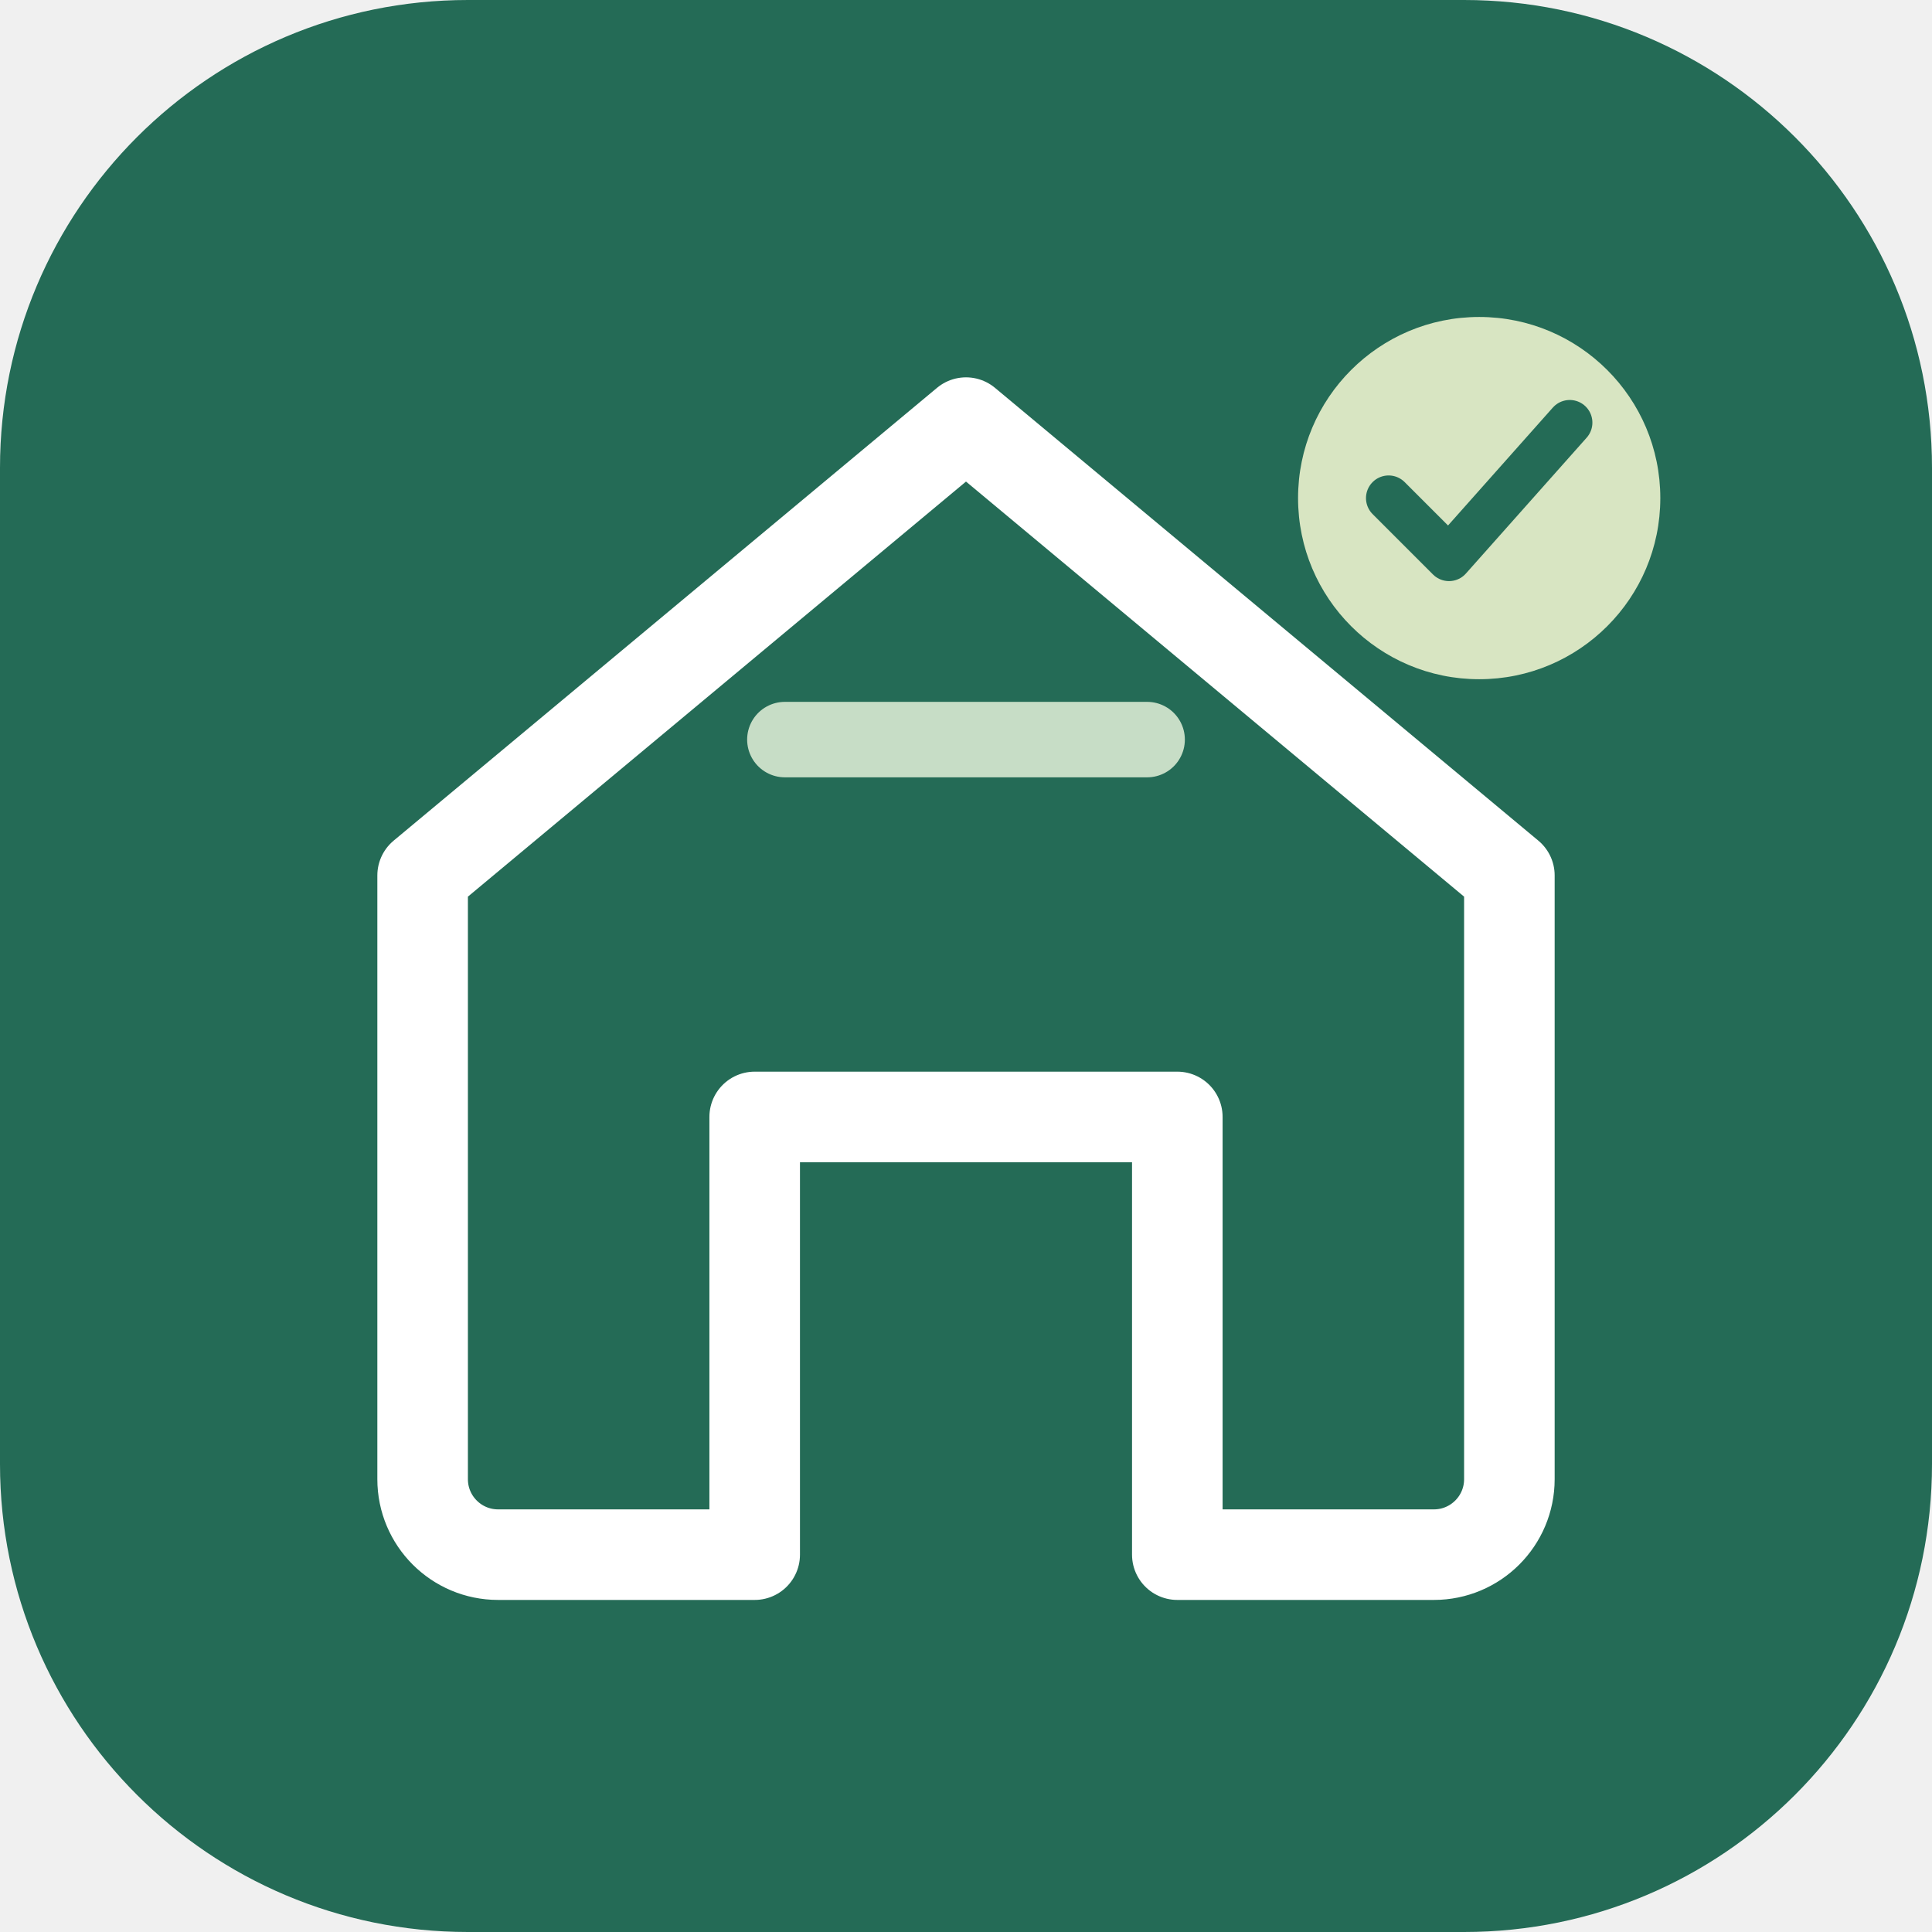
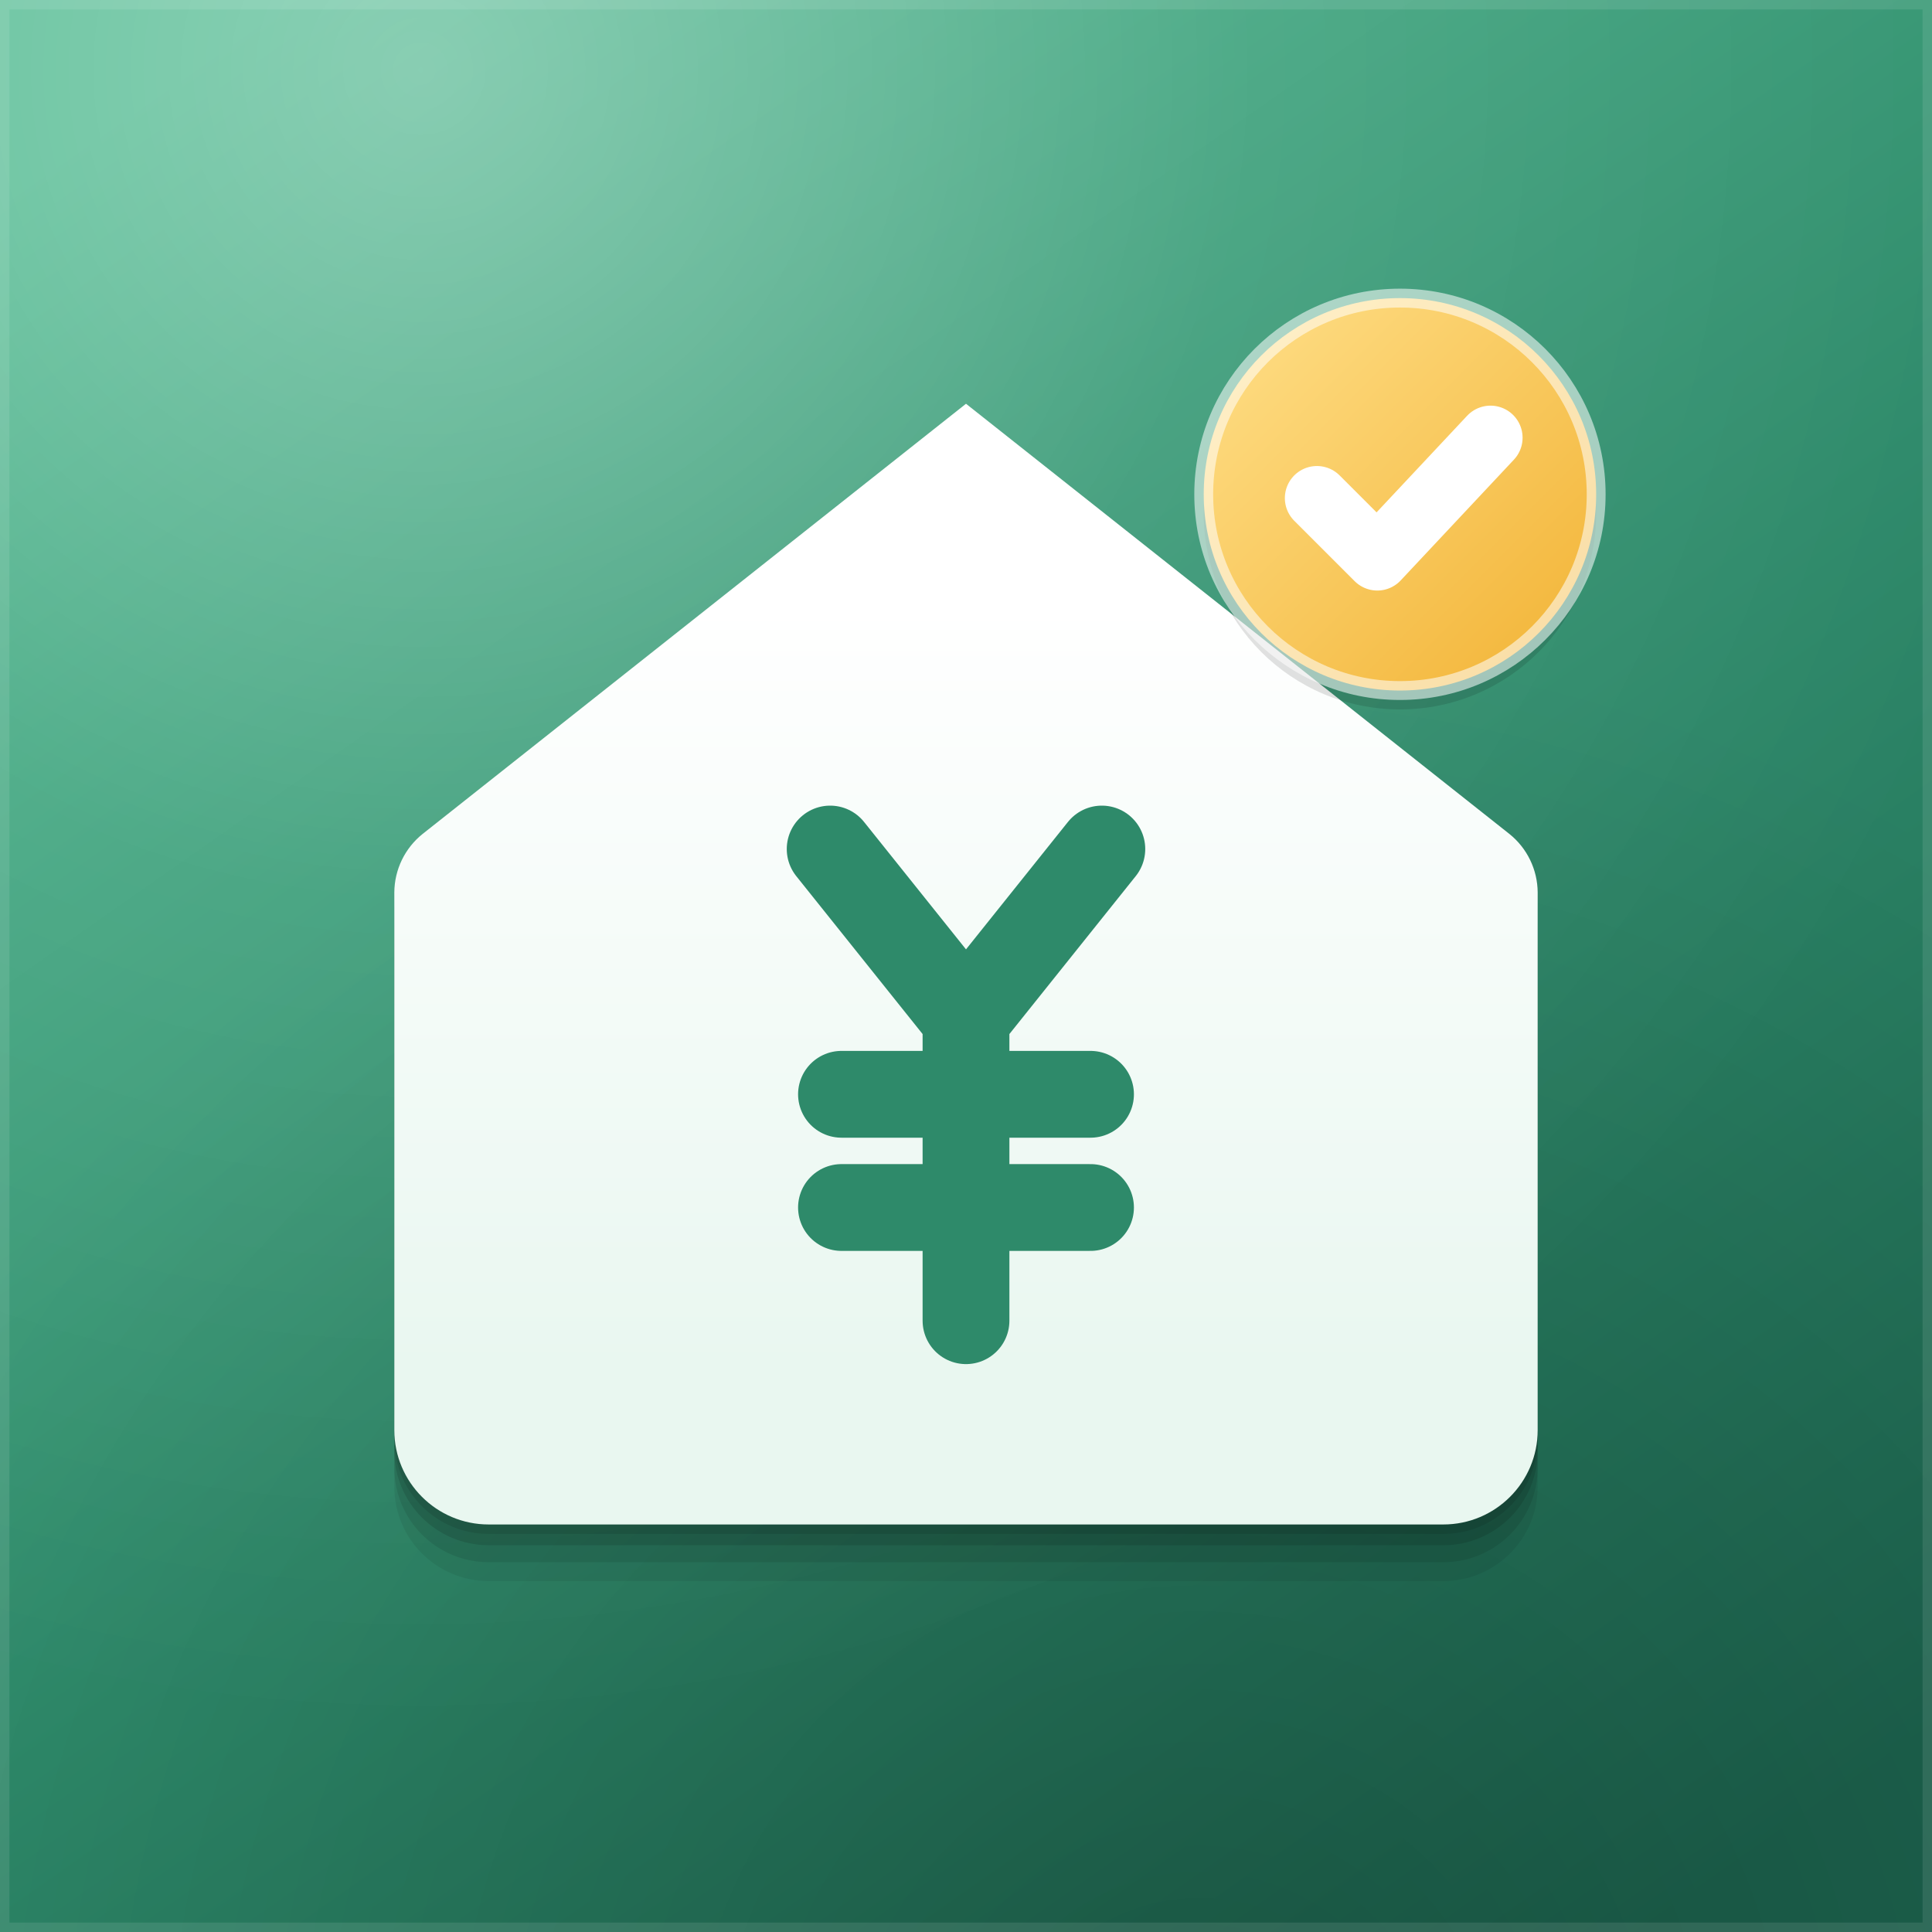
- <svg xmlns="http://www.w3.org/2000/svg" width="128" height="128" viewBox="0 0 128 128">
-   <rect width="128" height="128" rx="31" fill="#246B56" />
-   <path d="M28 58 64 28l36 30v40a5 5 0 0 1-5 5H78V74H50v29H33a5 5 0 0 1-5-5V58Z" fill="none" stroke="#FFFFFF" stroke-width="6" stroke-linejoin="round" />
-   <path d="M52 49h24" stroke="#C7DDC6" stroke-width="5" stroke-linecap="round" />
-   <circle cx="98" cy="33" r="12" fill="#D8E5C2" />
-   <path d="m92 33 4 4 8-9" stroke="#246B56" stroke-width="3" stroke-linecap="round" stroke-linejoin="round" fill="none" />
+ <svg xmlns="http://www.w3.org/2000/svg" viewBox="0 0 1024 1024" width="1024" height="1024">
+   <defs>
+     <linearGradient id="bg" x1="0.15" y1="0" x2="0.85" y2="1">
+       <stop offset="0" stop-color="#4FB98F" />
+       <stop offset="0.55" stop-color="#2E8A6A" />
+       <stop offset="1" stop-color="#1D6650" />
+     </linearGradient>
+     <radialGradient id="sheen" cx="0.22" cy="0.04" r="0.85">
+       <stop offset="0" stop-color="#FFFFFF" stop-opacity="0.34" />
+       <stop offset="0.5" stop-color="#FFFFFF" stop-opacity="0.08" />
+       <stop offset="1" stop-color="#FFFFFF" stop-opacity="0" />
+     </radialGradient>
+     <radialGradient id="shade" cx="0.62" cy="1.08" r="0.75">
+       <stop offset="0" stop-color="#000000" stop-opacity="0.22" />
+       <stop offset="1" stop-color="#000000" stop-opacity="0" />
+     </radialGradient>
+     <linearGradient id="glyph" x1="0" y1="0.18" x2="0" y2="0.86" gradientUnits="objectBoundingBox">
+       <stop offset="0" stop-color="#FFFFFF" />
+       <stop offset="1" stop-color="#E9F7F0" />
+     </linearGradient>
+     <linearGradient id="coin" x1="0" y1="0" x2="1" y2="1">
+       <stop offset="0" stop-color="#FFE08A" />
+       <stop offset="1" stop-color="#F2B233" />
+     </linearGradient>
+   </defs>
+   <rect width="1024" height="1024" fill="url(#bg)" />
+   <rect width="1024" height="1024" fill="url(#shade)" />
+   <rect width="1024" height="1024" fill="url(#sheen)" />
+   <g opacity="0.07" transform="translate(0 30)">
+     <path d="M512,214L800,442A40,40 0 0 1 815,473V758A50,50 0 0 1 765,808H259A50,50 0 0 1 209,758V473A40,40 0 0 1 224,442Z" fill="#000000" />
+   </g>
+   <g opacity="0.09" transform="translate(0 20)">
+     <path d="M512,214L800,442A40,40 0 0 1 815,473V758A50,50 0 0 1 765,808H259A50,50 0 0 1 209,758V473A40,40 0 0 1 224,442Z" fill="#000000" />
+   </g>
+   <g opacity="0.12" transform="translate(0 11)">
+     <path d="M512,214L800,442A40,40 0 0 1 815,473V758A50,50 0 0 1 765,808H259A50,50 0 0 1 209,758V473A40,40 0 0 1 224,442Z" fill="#000000" />
+   </g>
+   <g opacity="0.1" transform="translate(0 5)">
+     <path d="M512,214L800,442A40,40 0 0 1 815,473V758A50,50 0 0 1 765,808H259A50,50 0 0 1 209,758V473A40,40 0 0 1 224,442Z" fill="#000000" />
+   </g>
+   <path d="M512,214L800,442A40,40 0 0 1 815,473V758A50,50 0 0 1 765,808H259A50,50 0 0 1 209,758V473A40,40 0 0 1 224,442Z" fill="url(#glyph)" />
+   <path d="M440,450L512,540L584,450M512,540V700M446,580H578M446,640H578" fill="none" stroke="#2E8A6A" stroke-width="46" stroke-linecap="round" stroke-linejoin="round" />
+   <g transform="translate(742 262)">
+     <circle r="104" fill="#000000" opacity="0.12" transform="translate(0 10)" />
+     <circle r="104" fill="url(#coin)" />
+     <circle r="104" fill="none" stroke="#FFFFFF" stroke-opacity="0.55" stroke-width="10" />
+     <path d="M-44,2L-12,34L48,-30" fill="none" stroke="#FFFFFF" stroke-width="34" stroke-linecap="round" stroke-linejoin="round" />
+   </g>
+   <rect x="0" y="0" width="1024" height="1024" fill="none" stroke="#FFFFFF" stroke-opacity="0.10" stroke-width="10" />
</svg>
